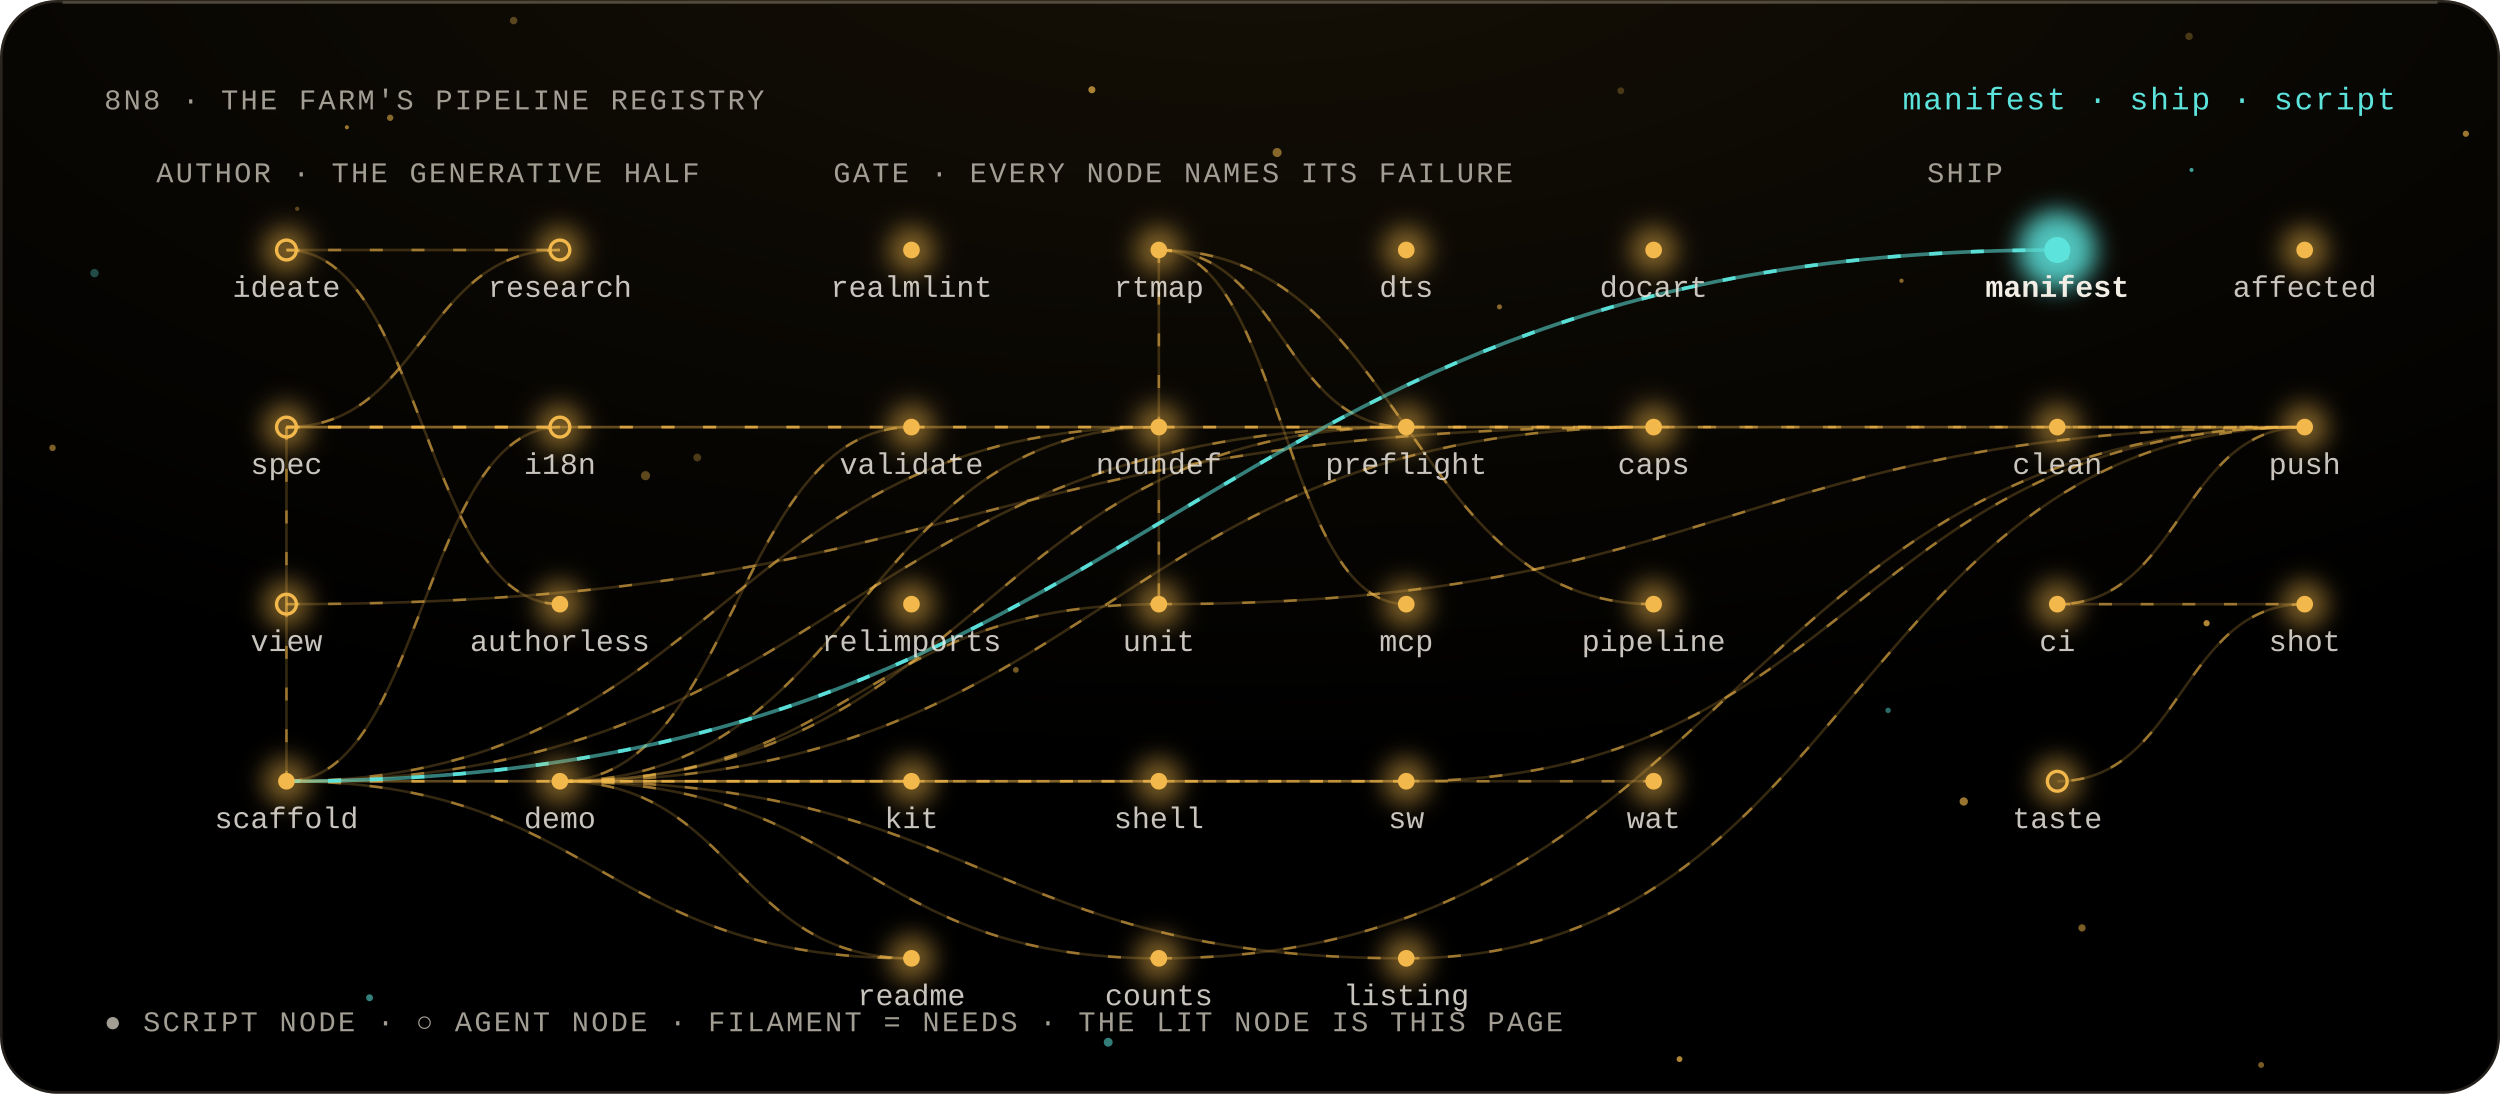
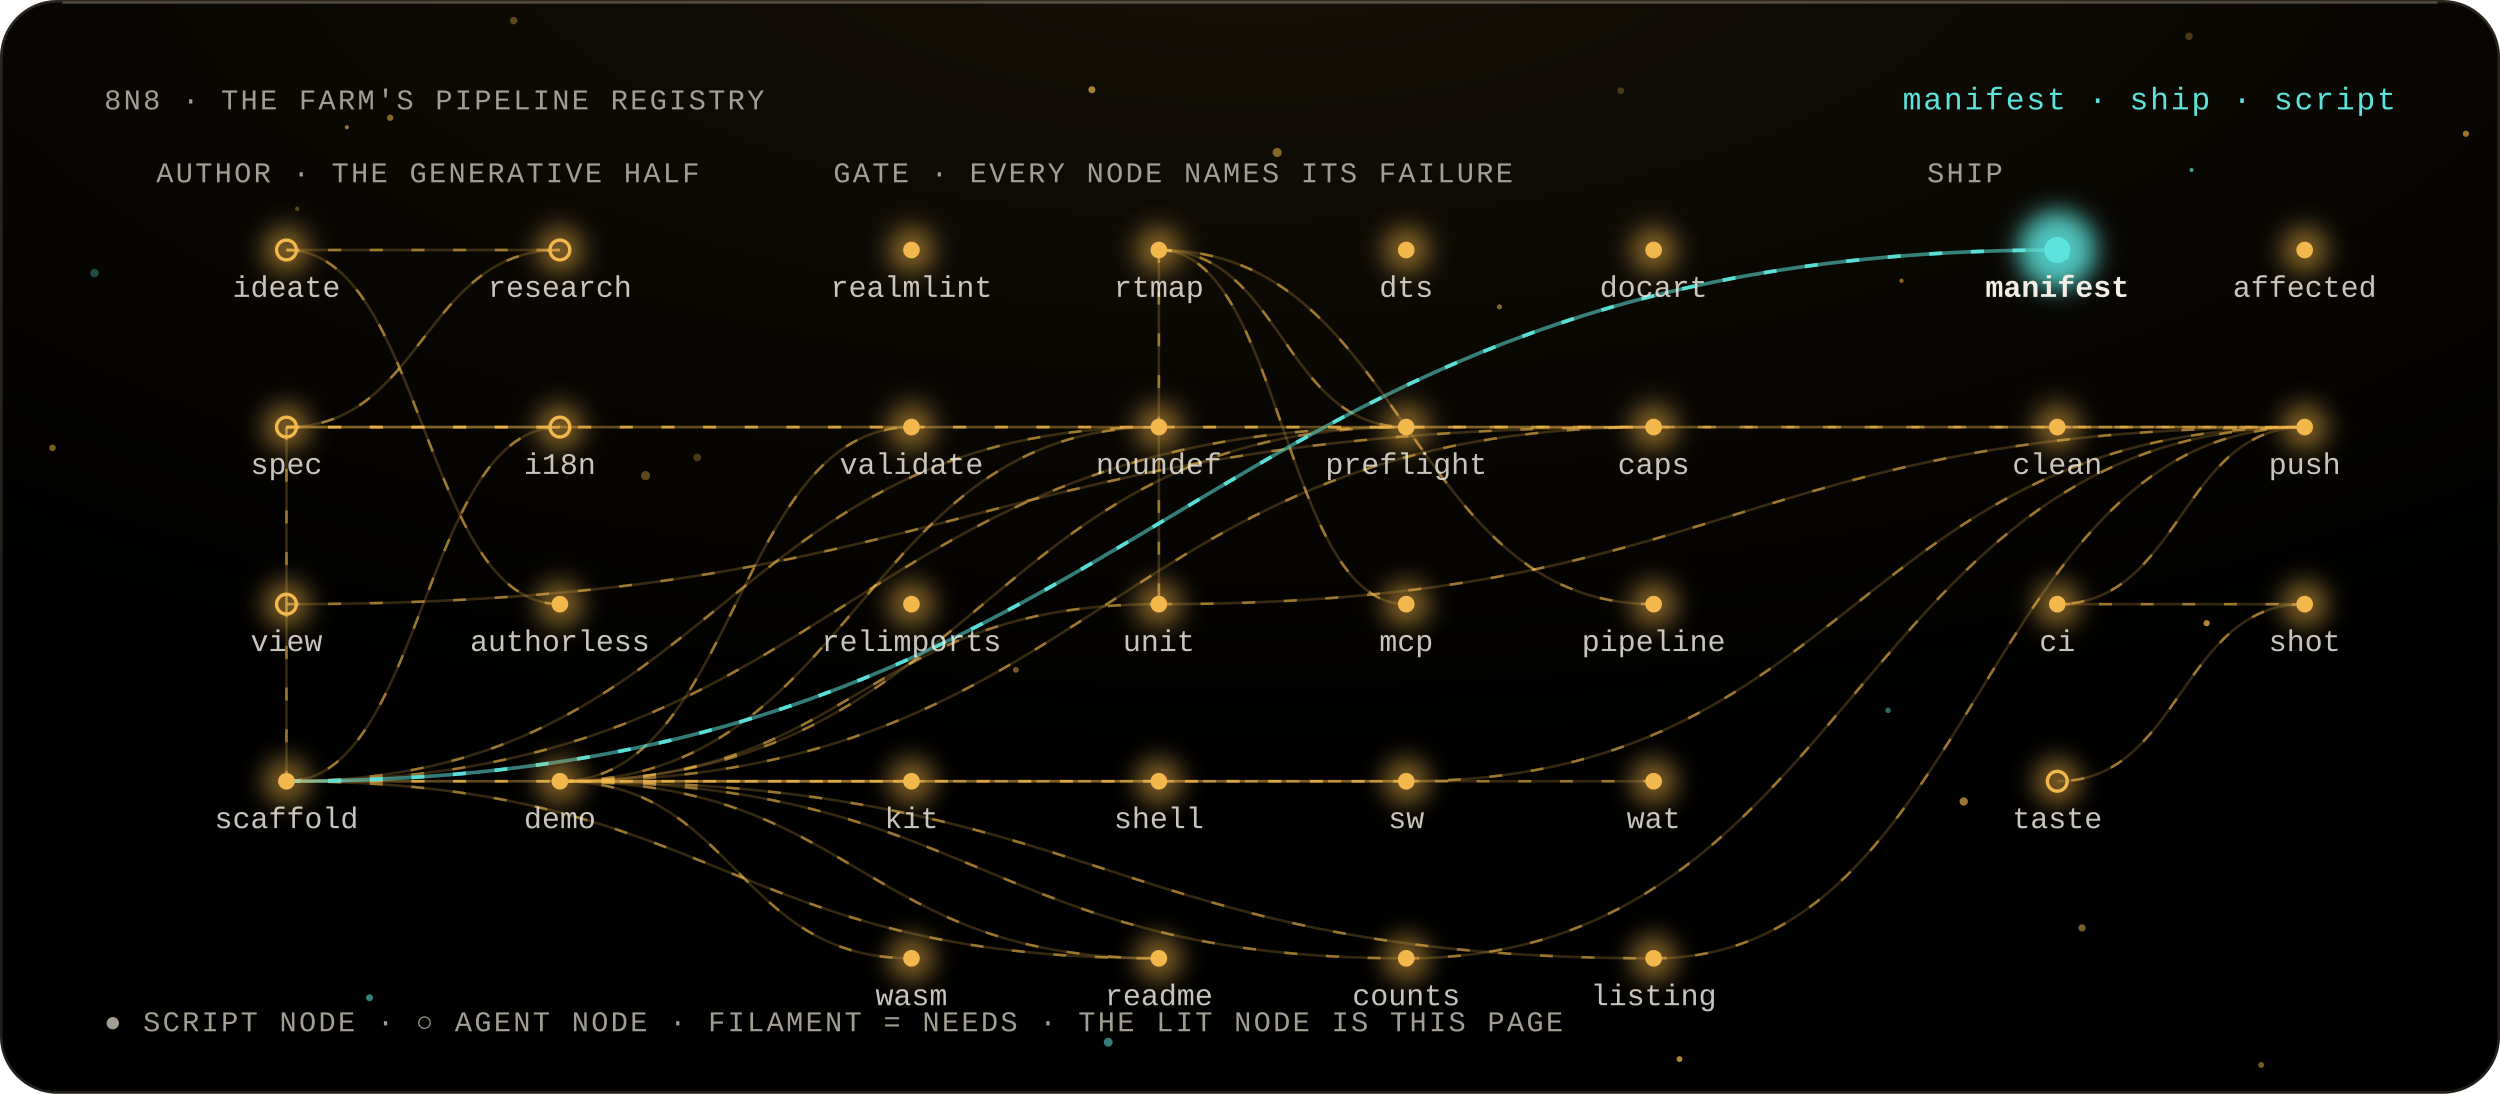
<svg xmlns="http://www.w3.org/2000/svg" viewBox="0 0 960 420" width="960" height="420" role="img" aria-labelledby="t">
  <style>
  text { font-family: 'Geist Mono', ui-monospace, 'Liberation Mono', Menlo, monospace; fill: #F2EEE6; }
  .m { fill: #A39E94; font-size: 11px; letter-spacing: .08em; }
  .l { font-size: 11.5px; }
  .h { font-size: 12px; fill: #5CE4DC; letter-spacing: .06em; }
  .flow { stroke-dasharray: 5 11; animation: flow 3s linear infinite; }
  @keyframes flow { to { stroke-dashoffset: -32; } }
  .breathe { animation: breathe 4.2s ease-in-out infinite; }
  @keyframes breathe { 50% { opacity: .38; } }
  .beat { animation: beat 2.6s ease-in-out infinite; transform-box: fill-box; transform-origin: center; }
  @keyframes beat { 50% { opacity: .55; transform: scale(1.35); } }
  .spin { transform-box: fill-box; transform-origin: center; animation: spin 48s linear infinite; }
  .spin-r { transform-box: fill-box; transform-origin: center; animation: spin 64s linear infinite reverse; }
  @keyframes spin { to { transform: rotate(360deg); } }
  @media (prefers-reduced-motion: reduce) { * { animation: none !important; } }
</style>
  <defs>
    <filter id="bloom" x="-80%" y="-80%" width="260%" height="260%">
      <feGaussianBlur stdDeviation="4.5" />
    </filter>
    <filter id="soft" x="-30%" y="-30%" width="160%" height="160%">
      <feGaussianBlur stdDeviation="1.4" />
    </filter>
    <radialGradient id="key" cx="50%" cy="-10%" r="80%">
      <stop offset="0" stop-color="#F2B84B" stop-opacity=".09" />
      <stop offset="1" stop-color="#F2B84B" stop-opacity="0" />
    </radialGradient>
    <linearGradient id="pair" x1="0" x2="1">
      <stop offset="0" stop-color="#F2B84B" />
      <stop offset="1" stop-color="#5CE4DC" />
    </linearGradient>
  </defs>
  <rect width="960" height="420" rx="22" fill="#000" />
  <rect width="960" height="420" rx="22" fill="url(#key)" />
  <rect x=".5" y=".5" width="959" height="419" rx="21.5" fill="none" stroke="rgba(255,232,196,.14)" />
  <path d="M 24 1 H 936" stroke="rgba(255,238,208,.22)" stroke-width="1" />
  <g>
    <circle cx="575.8" cy="117.84" r="0.98" fill="#F2B84B" opacity="0.54" class="breathe" style="animation-delay:-1.33s" />
    <circle cx="490.42" cy="58.57" r="1.74" fill="#F2B84B" opacity="0.53" class="breathe" style="animation-delay:-2.85s" />
    <circle cx="247.88" cy="182.65" r="1.76" fill="#F2B84B" opacity="0.37" class="breathe" style="animation-delay:-2.36s" />
    <circle cx="36.28" cy="104.87" r="1.61" fill="#5CE4DC" opacity="0.32" class="breathe" style="animation-delay:-0.33s" />
    <circle cx="390.09" cy="257.23" r="1.12" fill="#F2B84B" opacity="0.48" class="breathe" style="animation-delay:-4.05s" />
    <circle cx="754.08" cy="307.77" r="1.6" fill="#F2B84B" opacity="0.63" class="breathe" style="animation-delay:-2.86s" />
    <circle cx="267.74" cy="175.69" r="1.5" fill="#F2B84B" opacity="0.3" class="breathe" style="animation-delay:-3.57s" />
    <circle cx="730.17" cy="107.8" r="0.83" fill="#F2B84B" opacity="0.54" class="breathe" style="animation-delay:-2.26s" />
    <circle cx="141.91" cy="383.14" r="1.34" fill="#5CE4DC" opacity="0.56" class="breathe" style="animation-delay:-0.77s" />
    <circle cx="133.2" cy="48.87" r="0.79" fill="#F2B84B" opacity="0.62" class="breathe" style="animation-delay:-1.71s" />
    <circle cx="868.27" cy="408.95" r="1.14" fill="#F2B84B" opacity="0.49" class="breathe" style="animation-delay:-2.91s" />
    <circle cx="425.55" cy="400.22" r="1.71" fill="#5CE4DC" opacity="0.55" class="breathe" style="animation-delay:-3.91s" />
    <circle cx="20.17" cy="171.98" r="1.25" fill="#F2B84B" opacity="0.51" class="breathe" style="animation-delay:-1.65s" />
    <circle cx="644.93" cy="406.7" r="1.13" fill="#F2B84B" opacity="0.72" class="breathe" style="animation-delay:-2.06s" />
    <circle cx="793.51" cy="98.94" r="0.97" fill="#F2B84B" opacity="0.69" class="breathe" style="animation-delay:-3.9s" />
    <circle cx="946.9" cy="51.36" r="1.2" fill="#F2B84B" opacity="0.63" class="breathe" style="animation-delay:-0.74s" />
    <circle cx="149.82" cy="45.23" r="1.23" fill="#F2B84B" opacity="0.54" class="breathe" style="animation-delay:-0.33s" />
    <circle cx="847.34" cy="239.31" r="1.2" fill="#F2B84B" opacity="0.73" class="breathe" style="animation-delay:-0.16s" />
    <circle cx="622.39" cy="34.85" r="1.31" fill="#F2B84B" opacity="0.26" class="breathe" style="animation-delay:-0.04s" />
    <circle cx="840.59" cy="13.96" r="1.44" fill="#F2B84B" opacity="0.27" class="breathe" style="animation-delay:-0.74s" />
    <circle cx="197.23" cy="7.9" r="1.44" fill="#F2B84B" opacity="0.34" class="breathe" style="animation-delay:-0.87s" />
    <circle cx="799.49" cy="356.32" r="1.4" fill="#F2B84B" opacity="0.51" class="breathe" style="animation-delay:-2.04s" />
    <circle cx="725.03" cy="272.78" r="1.05" fill="#5CE4DC" opacity="0.47" class="breathe" style="animation-delay:-2.09s" />
    <circle cx="841.54" cy="65.26" r="0.78" fill="#5CE4DC" opacity="0.7" class="breathe" style="animation-delay:-1.39s" />
    <circle cx="114.12" cy="80.17" r="0.83" fill="#F2B84B" opacity="0.34" class="breathe" style="animation-delay:-2.28s" />
    <circle cx="419.28" cy="34.46" r="1.36" fill="#F2B84B" opacity="0.68" class="breathe" style="animation-delay:-1.49s" />
  </g>
  <text x="40" y="42" class="m" text-anchor="start">8N8 · THE FARM'S PIPELINE REGISTRY</text>
  <text x="920" y="42" class="h" text-anchor="end">manifest · ship · script</text>
  <text x="60" y="70" class="m" text-anchor="start">AUTHOR · THE GENERATIVE HALF</text>
  <text x="320" y="70" class="m" text-anchor="start">GATE · EVERY NODE NAMES ITS FAILURE</text>
  <text x="740" y="70" class="m" text-anchor="start">SHIP</text>
  <path d="M 110 96 C 162.5 96, 162.5 96, 215 96" fill="none" stroke="#F2B84B" stroke-opacity="0.22" stroke-width="1" />
  <path d="M 110 96 C 162.5 96, 162.5 96, 215 96" fill="none" stroke="#F2B84B" stroke-opacity="0.55" stroke-width="1" class="flow" />
  <path d="M 215 96 C 162.5 96, 162.5 164, 110 164" fill="none" stroke="#F2B84B" stroke-opacity="0.22" stroke-width="1" />
  <path d="M 215 96 C 162.5 96, 162.5 164, 110 164" fill="none" stroke="#F2B84B" stroke-opacity="0.55" stroke-width="1" class="flow" />
  <path d="M 110 164 C 162.5 164, 162.5 164, 215 164" fill="none" stroke="#F2B84B" stroke-opacity="0.22" stroke-width="1" />
  <path d="M 110 164 C 162.5 164, 162.5 164, 215 164" fill="none" stroke="#F2B84B" stroke-opacity="0.55" stroke-width="1" class="flow" />
  <path d="M 110 164 C 110 164, 110 232, 110 232" fill="none" stroke="#F2B84B" stroke-opacity="0.22" stroke-width="1" />
  <path d="M 110 164 C 110 164, 110 232, 110 232" fill="none" stroke="#F2B84B" stroke-opacity="0.55" stroke-width="1" class="flow" />
  <path d="M 110 96 C 162.5 96, 162.5 232, 215 232" fill="none" stroke="#F2B84B" stroke-opacity="0.22" stroke-width="1" />
  <path d="M 110 96 C 162.5 96, 162.5 232, 215 232" fill="none" stroke="#F2B84B" stroke-opacity="0.55" stroke-width="1" class="flow" />
  <path d="M 110 232 C 110 232, 110 300, 110 300" fill="none" stroke="#F2B84B" stroke-opacity="0.22" stroke-width="1" />
  <path d="M 110 232 C 110 232, 110 300, 110 300" fill="none" stroke="#F2B84B" stroke-opacity="0.55" stroke-width="1" class="flow" />
  <path d="M 215 164 C 162.5 164, 162.5 300, 110 300" fill="none" stroke="#F2B84B" stroke-opacity="0.22" stroke-width="1" />
  <path d="M 215 164 C 162.5 164, 162.5 300, 110 300" fill="none" stroke="#F2B84B" stroke-opacity="0.55" stroke-width="1" class="flow" />
  <path d="M 110 164 C 230 164, 230 164, 350 164" fill="none" stroke="#F2B84B" stroke-opacity="0.22" stroke-width="1" />
  <path d="M 110 164 C 230 164, 230 164, 350 164" fill="none" stroke="#F2B84B" stroke-opacity="0.55" stroke-width="1" class="flow" />
  <path d="M 215 300 C 282.5 300, 282.5 164, 350 164" fill="none" stroke="#F2B84B" stroke-opacity="0.22" stroke-width="1" />
  <path d="M 215 300 C 282.5 300, 282.5 164, 350 164" fill="none" stroke="#F2B84B" stroke-opacity="0.55" stroke-width="1" class="flow" />
  <path d="M 110 300 C 277.5 300, 277.5 164, 445 164" fill="none" stroke="#F2B84B" stroke-opacity="0.22" stroke-width="1" />
  <path d="M 110 300 C 277.5 300, 277.5 164, 445 164" fill="none" stroke="#F2B84B" stroke-opacity="0.55" stroke-width="1" class="flow" />
  <path d="M 215 300 C 330 300, 330 164, 445 164" fill="none" stroke="#F2B84B" stroke-opacity="0.22" stroke-width="1" />
  <path d="M 215 300 C 330 300, 330 164, 445 164" fill="none" stroke="#F2B84B" stroke-opacity="0.55" stroke-width="1" class="flow" />
  <path d="M 110 300 C 325 300, 325 164, 540 164" fill="none" stroke="#F2B84B" stroke-opacity="0.22" stroke-width="1" />
  <path d="M 110 300 C 325 300, 325 164, 540 164" fill="none" stroke="#F2B84B" stroke-opacity="0.55" stroke-width="1" class="flow" />
  <path d="M 215 300 C 377.5 300, 377.5 164, 540 164" fill="none" stroke="#F2B84B" stroke-opacity="0.22" stroke-width="1" />
  <path d="M 215 300 C 377.5 300, 377.5 164, 540 164" fill="none" stroke="#F2B84B" stroke-opacity="0.55" stroke-width="1" class="flow" />
  <path d="M 445 96 C 492.5 96, 492.5 164, 540 164" fill="none" stroke="#F2B84B" stroke-opacity="0.22" stroke-width="1" />
  <path d="M 445 96 C 492.5 96, 492.5 164, 540 164" fill="none" stroke="#F2B84B" stroke-opacity="0.55" stroke-width="1" class="flow" />
  <path d="M 110 164 C 372.5 164, 372.5 164, 635 164" fill="none" stroke="#F2B84B" stroke-opacity="0.22" stroke-width="1" />
  <path d="M 110 164 C 372.5 164, 372.5 164, 635 164" fill="none" stroke="#F2B84B" stroke-opacity="0.55" stroke-width="1" class="flow" />
  <path d="M 110 232 C 372.5 232, 372.5 164, 635 164" fill="none" stroke="#F2B84B" stroke-opacity="0.22" stroke-width="1" />
  <path d="M 110 232 C 372.5 232, 372.5 164, 635 164" fill="none" stroke="#F2B84B" stroke-opacity="0.55" stroke-width="1" class="flow" />
  <path d="M 215 300 C 425 300, 425 164, 635 164" fill="none" stroke="#F2B84B" stroke-opacity="0.22" stroke-width="1" />
  <path d="M 215 300 C 425 300, 425 164, 635 164" fill="none" stroke="#F2B84B" stroke-opacity="0.55" stroke-width="1" class="flow" />
  <path d="M 215 300 C 330 300, 330 232, 445 232" fill="none" stroke="#F2B84B" stroke-opacity="0.22" stroke-width="1" />
  <path d="M 215 300 C 330 300, 330 232, 445 232" fill="none" stroke="#F2B84B" stroke-opacity="0.55" stroke-width="1" class="flow" />
  <path d="M 445 96 C 445 96, 445 232, 445 232" fill="none" stroke="#F2B84B" stroke-opacity="0.22" stroke-width="1" />
  <path d="M 445 96 C 445 96, 445 232, 445 232" fill="none" stroke="#F2B84B" stroke-opacity="0.55" stroke-width="1" class="flow" />
  <path d="M 445 96 C 492.5 96, 492.5 232, 540 232" fill="none" stroke="#F2B84B" stroke-opacity="0.22" stroke-width="1" />
  <path d="M 445 96 C 492.5 96, 492.5 232, 540 232" fill="none" stroke="#F2B84B" stroke-opacity="0.55" stroke-width="1" class="flow" />
  <path d="M 445 96 C 540 96, 540 232, 635 232" fill="none" stroke="#F2B84B" stroke-opacity="0.22" stroke-width="1" />
  <path d="M 445 96 C 540 96, 540 232, 635 232" fill="none" stroke="#F2B84B" stroke-opacity="0.55" stroke-width="1" class="flow" />
  <path d="M 110 300 C 230 300, 230 300, 350 300" fill="none" stroke="#F2B84B" stroke-opacity="0.22" stroke-width="1" />
  <path d="M 110 300 C 230 300, 230 300, 350 300" fill="none" stroke="#F2B84B" stroke-opacity="0.55" stroke-width="1" class="flow" />
  <path d="M 110 300 C 325 300, 325 300, 540 300" fill="none" stroke="#F2B84B" stroke-opacity="0.22" stroke-width="1" />
  <path d="M 110 300 C 325 300, 325 300, 540 300" fill="none" stroke="#F2B84B" stroke-opacity="0.55" stroke-width="1" class="flow" />
  <path d="M 215 300 C 377.5 300, 377.5 300, 540 300" fill="none" stroke="#F2B84B" stroke-opacity="0.22" stroke-width="1" />
  <path d="M 215 300 C 377.5 300, 377.5 300, 540 300" fill="none" stroke="#F2B84B" stroke-opacity="0.55" stroke-width="1" class="flow" />
  <path d="M 215 300 C 425 300, 425 300, 635 300" fill="none" stroke="#F2B84B" stroke-opacity="0.22" stroke-width="1" />
  <path d="M 215 300 C 425 300, 425 300, 635 300" fill="none" stroke="#F2B84B" stroke-opacity="0.55" stroke-width="1" class="flow" />
-   <path d="M 110 300 C 230 300, 230 368, 350 368" fill="none" stroke="#F2B84B" stroke-opacity="0.22" stroke-width="1" />
-   <path d="M 110 300 C 230 300, 230 368, 350 368" fill="none" stroke="#F2B84B" stroke-opacity="0.55" stroke-width="1" class="flow" />
  <path d="M 215 300 C 282.5 300, 282.5 368, 350 368" fill="none" stroke="#F2B84B" stroke-opacity="0.22" stroke-width="1" />
  <path d="M 215 300 C 282.5 300, 282.5 368, 350 368" fill="none" stroke="#F2B84B" stroke-opacity="0.55" stroke-width="1" class="flow" />
+   <path d="M 110 300 C 277.5 300, 277.5 368, 445 368" fill="none" stroke="#F2B84B" stroke-opacity="0.22" stroke-width="1" />
+   <path d="M 110 300 C 277.5 300, 277.5 368, 445 368" fill="none" stroke="#F2B84B" stroke-opacity="0.55" stroke-width="1" class="flow" />
  <path d="M 215 300 C 330 300, 330 368, 445 368" fill="none" stroke="#F2B84B" stroke-opacity="0.22" stroke-width="1" />
  <path d="M 215 300 C 330 300, 330 368, 445 368" fill="none" stroke="#F2B84B" stroke-opacity="0.55" stroke-width="1" class="flow" />
  <path d="M 215 300 C 377.5 300, 377.5 368, 540 368" fill="none" stroke="#F2B84B" stroke-opacity="0.22" stroke-width="1" />
  <path d="M 215 300 C 377.5 300, 377.5 368, 540 368" fill="none" stroke="#F2B84B" stroke-opacity="0.55" stroke-width="1" class="flow" />
+   <path d="M 215 300 C 425 300, 425 368, 635 368" fill="none" stroke="#F2B84B" stroke-opacity="0.22" stroke-width="1" />
+   <path d="M 215 300 C 425 300, 425 368, 635 368" fill="none" stroke="#F2B84B" stroke-opacity="0.55" stroke-width="1" class="flow" />
  <path d="M 110 300 C 450 300, 450 96, 790 96" fill="none" stroke="#5CE4DC" stroke-opacity="0.55" stroke-width="1.4" />
  <path d="M 110 300 C 450 300, 450 96, 790 96" fill="none" stroke="#5CE4DC" stroke-opacity="0.95" stroke-width="1.4" class="flow" />
  <path d="M 350 164 C 617.5 164, 617.5 164, 885 164" fill="none" stroke="#F2B84B" stroke-opacity="0.22" stroke-width="1" />
  <path d="M 350 164 C 617.5 164, 617.5 164, 885 164" fill="none" stroke="#F2B84B" stroke-opacity="0.55" stroke-width="1" class="flow" />
  <path d="M 540 164 C 712.5 164, 712.5 164, 885 164" fill="none" stroke="#F2B84B" stroke-opacity="0.22" stroke-width="1" />
  <path d="M 540 164 C 712.5 164, 712.5 164, 885 164" fill="none" stroke="#F2B84B" stroke-opacity="0.55" stroke-width="1" class="flow" />
  <path d="M 445 232 C 665 232, 665 164, 885 164" fill="none" stroke="#F2B84B" stroke-opacity="0.22" stroke-width="1" />
  <path d="M 445 232 C 665 232, 665 164, 885 164" fill="none" stroke="#F2B84B" stroke-opacity="0.55" stroke-width="1" class="flow" />
  <path d="M 540 300 C 712.5 300, 712.5 164, 885 164" fill="none" stroke="#F2B84B" stroke-opacity="0.22" stroke-width="1" />
  <path d="M 540 300 C 712.5 300, 712.5 164, 885 164" fill="none" stroke="#F2B84B" stroke-opacity="0.55" stroke-width="1" class="flow" />
-   <path d="M 445 368 C 665 368, 665 164, 885 164" fill="none" stroke="#F2B84B" stroke-opacity="0.22" stroke-width="1" />
-   <path d="M 445 368 C 665 368, 665 164, 885 164" fill="none" stroke="#F2B84B" stroke-opacity="0.55" stroke-width="1" class="flow" />
  <path d="M 540 368 C 712.5 368, 712.5 164, 885 164" fill="none" stroke="#F2B84B" stroke-opacity="0.22" stroke-width="1" />
  <path d="M 540 368 C 712.5 368, 712.5 164, 885 164" fill="none" stroke="#F2B84B" stroke-opacity="0.55" stroke-width="1" class="flow" />
+   <path d="M 635 368 C 760 368, 760 164, 885 164" fill="none" stroke="#F2B84B" stroke-opacity="0.22" stroke-width="1" />
+   <path d="M 635 368 C 760 368, 760 164, 885 164" fill="none" stroke="#F2B84B" stroke-opacity="0.55" stroke-width="1" class="flow" />
  <path d="M 790 164 C 837.5 164, 837.5 164, 885 164" fill="none" stroke="#F2B84B" stroke-opacity="0.22" stroke-width="1" />
  <path d="M 790 164 C 837.5 164, 837.5 164, 885 164" fill="none" stroke="#F2B84B" stroke-opacity="0.55" stroke-width="1" class="flow" />
  <path d="M 885 164 C 837.5 164, 837.5 232, 790 232" fill="none" stroke="#F2B84B" stroke-opacity="0.22" stroke-width="1" />
  <path d="M 885 164 C 837.5 164, 837.5 232, 790 232" fill="none" stroke="#F2B84B" stroke-opacity="0.55" stroke-width="1" class="flow" />
  <path d="M 790 232 C 837.5 232, 837.5 232, 885 232" fill="none" stroke="#F2B84B" stroke-opacity="0.22" stroke-width="1" />
  <path d="M 790 232 C 837.5 232, 837.5 232, 885 232" fill="none" stroke="#F2B84B" stroke-opacity="0.55" stroke-width="1" class="flow" />
  <path d="M 885 232 C 837.5 232, 837.5 300, 790 300" fill="none" stroke="#F2B84B" stroke-opacity="0.22" stroke-width="1" />
  <path d="M 885 232 C 837.5 232, 837.5 300, 790 300" fill="none" stroke="#F2B84B" stroke-opacity="0.55" stroke-width="1" class="flow" />
  <g>
    <circle cx="110" cy="96" r="9" fill="#F2B84B" opacity="0.5" filter="url(#bloom)" class="breathe" style="animation-delay:-3.41s" />
    <circle cx="110" cy="96" r="3.8" fill="none" stroke="#F2B84B" stroke-width="1.3" />
  </g>
  <text x="110" y="114" class="l" text-anchor="middle" fill="#F2EEE6" fill-opacity=".82">ideate</text>
  <g>
    <circle cx="215" cy="96" r="9" fill="#F2B84B" opacity="0.5" filter="url(#bloom)" class="breathe" style="animation-delay:-1.03s" />
    <circle cx="215" cy="96" r="3.8" fill="none" stroke="#F2B84B" stroke-width="1.3" />
  </g>
  <text x="215" y="114" class="l" text-anchor="middle" fill="#F2EEE6" fill-opacity=".82">research</text>
  <g>
    <circle cx="110" cy="164" r="9" fill="#F2B84B" opacity="0.5" filter="url(#bloom)" class="breathe" style="animation-delay:-2.4s" />
    <circle cx="110" cy="164" r="3.8" fill="none" stroke="#F2B84B" stroke-width="1.3" />
  </g>
  <text x="110" y="182" class="l" text-anchor="middle" fill="#F2EEE6" fill-opacity=".82">spec</text>
  <g>
    <circle cx="215" cy="164" r="9" fill="#F2B84B" opacity="0.5" filter="url(#bloom)" class="breathe" style="animation-delay:-1.12s" />
    <circle cx="215" cy="164" r="3.8" fill="none" stroke="#F2B84B" stroke-width="1.3" />
  </g>
  <text x="215" y="182" class="l" text-anchor="middle" fill="#F2EEE6" fill-opacity=".82">i18n</text>
  <g>
    <circle cx="110" cy="232" r="9" fill="#F2B84B" opacity="0.5" filter="url(#bloom)" class="breathe" style="animation-delay:-2.29s" />
    <circle cx="110" cy="232" r="3.8" fill="none" stroke="#F2B84B" stroke-width="1.3" />
  </g>
  <text x="110" y="250" class="l" text-anchor="middle" fill="#F2EEE6" fill-opacity=".82">view</text>
  <g>
    <circle cx="215" cy="232" r="9" fill="#F2B84B" opacity="0.5" filter="url(#bloom)" class="breathe" style="animation-delay:-1.26s" />
    <circle cx="215" cy="232" r="3.2" fill="#F2B84B" />
  </g>
  <text x="215" y="250" class="l" text-anchor="middle" fill="#F2EEE6" fill-opacity=".82">authorless</text>
  <g>
    <circle cx="110" cy="300" r="9" fill="#F2B84B" opacity="0.5" filter="url(#bloom)" class="breathe" style="animation-delay:-3.58s" />
    <circle cx="110" cy="300" r="3.2" fill="#F2B84B" />
  </g>
  <text x="110" y="318" class="l" text-anchor="middle" fill="#F2EEE6" fill-opacity=".82">scaffold</text>
  <g>
    <circle cx="215" cy="300" r="9" fill="#F2B84B" opacity="0.5" filter="url(#bloom)" class="breathe" style="animation-delay:-3.79s" />
    <circle cx="215" cy="300" r="3.2" fill="#F2B84B" />
  </g>
  <text x="215" y="318" class="l" text-anchor="middle" fill="#F2EEE6" fill-opacity=".82">demo</text>
  <g>
    <circle cx="350" cy="96" r="9" fill="#F2B84B" opacity="0.5" filter="url(#bloom)" class="breathe" style="animation-delay:-2.04s" />
    <circle cx="350" cy="96" r="3.2" fill="#F2B84B" />
  </g>
  <text x="350" y="114" class="l" text-anchor="middle" fill="#F2EEE6" fill-opacity=".82">realmlint</text>
  <g>
    <circle cx="445" cy="96" r="9" fill="#F2B84B" opacity="0.5" filter="url(#bloom)" class="breathe" style="animation-delay:-0.56s" />
    <circle cx="445" cy="96" r="3.2" fill="#F2B84B" />
  </g>
  <text x="445" y="114" class="l" text-anchor="middle" fill="#F2EEE6" fill-opacity=".82">rtmap</text>
  <g>
    <circle cx="540" cy="96" r="9" fill="#F2B84B" opacity="0.5" filter="url(#bloom)" class="breathe" style="animation-delay:-2.27s" />
    <circle cx="540" cy="96" r="3.2" fill="#F2B84B" />
  </g>
  <text x="540" y="114" class="l" text-anchor="middle" fill="#F2EEE6" fill-opacity=".82">dts</text>
  <g>
    <circle cx="635" cy="96" r="9" fill="#F2B84B" opacity="0.5" filter="url(#bloom)" class="breathe" style="animation-delay:-2.71s" />
    <circle cx="635" cy="96" r="3.2" fill="#F2B84B" />
  </g>
  <text x="635" y="114" class="l" text-anchor="middle" fill="#F2EEE6" fill-opacity=".82">docart</text>
  <g>
    <circle cx="350" cy="164" r="9" fill="#F2B84B" opacity="0.5" filter="url(#bloom)" class="breathe" style="animation-delay:-3.87s" />
    <circle cx="350" cy="164" r="3.2" fill="#F2B84B" />
  </g>
  <text x="350" y="182" class="l" text-anchor="middle" fill="#F2EEE6" fill-opacity=".82">validate</text>
  <g>
    <circle cx="445" cy="164" r="9" fill="#F2B84B" opacity="0.5" filter="url(#bloom)" class="breathe" style="animation-delay:-3.87s" />
    <circle cx="445" cy="164" r="3.2" fill="#F2B84B" />
  </g>
  <text x="445" y="182" class="l" text-anchor="middle" fill="#F2EEE6" fill-opacity=".82">noundef</text>
  <g>
    <circle cx="540" cy="164" r="9" fill="#F2B84B" opacity="0.5" filter="url(#bloom)" class="breathe" style="animation-delay:-1.03s" />
    <circle cx="540" cy="164" r="3.2" fill="#F2B84B" />
  </g>
  <text x="540" y="182" class="l" text-anchor="middle" fill="#F2EEE6" fill-opacity=".82">preflight</text>
  <g>
    <circle cx="635" cy="164" r="9" fill="#F2B84B" opacity="0.5" filter="url(#bloom)" class="breathe" style="animation-delay:-1.74s" />
    <circle cx="635" cy="164" r="3.2" fill="#F2B84B" />
  </g>
  <text x="635" y="182" class="l" text-anchor="middle" fill="#F2EEE6" fill-opacity=".82">caps</text>
  <g>
    <circle cx="350" cy="232" r="9" fill="#F2B84B" opacity="0.5" filter="url(#bloom)" class="breathe" style="animation-delay:-0.93s" />
    <circle cx="350" cy="232" r="3.2" fill="#F2B84B" />
  </g>
  <text x="350" y="250" class="l" text-anchor="middle" fill="#F2EEE6" fill-opacity=".82">relimports</text>
  <g>
    <circle cx="445" cy="232" r="9" fill="#F2B84B" opacity="0.5" filter="url(#bloom)" class="breathe" style="animation-delay:-2.25s" />
    <circle cx="445" cy="232" r="3.2" fill="#F2B84B" />
  </g>
  <text x="445" y="250" class="l" text-anchor="middle" fill="#F2EEE6" fill-opacity=".82">unit</text>
  <g>
    <circle cx="540" cy="232" r="9" fill="#F2B84B" opacity="0.5" filter="url(#bloom)" class="breathe" style="animation-delay:-0.02s" />
    <circle cx="540" cy="232" r="3.2" fill="#F2B84B" />
  </g>
  <text x="540" y="250" class="l" text-anchor="middle" fill="#F2EEE6" fill-opacity=".82">mcp</text>
  <g>
    <circle cx="635" cy="232" r="9" fill="#F2B84B" opacity="0.5" filter="url(#bloom)" class="breathe" style="animation-delay:-3.31s" />
    <circle cx="635" cy="232" r="3.2" fill="#F2B84B" />
  </g>
  <text x="635" y="250" class="l" text-anchor="middle" fill="#F2EEE6" fill-opacity=".82">pipeline</text>
  <g>
    <circle cx="350" cy="300" r="9" fill="#F2B84B" opacity="0.5" filter="url(#bloom)" class="breathe" style="animation-delay:-0.15s" />
    <circle cx="350" cy="300" r="3.2" fill="#F2B84B" />
  </g>
  <text x="350" y="318" class="l" text-anchor="middle" fill="#F2EEE6" fill-opacity=".82">kit</text>
  <g>
    <circle cx="445" cy="300" r="9" fill="#F2B84B" opacity="0.5" filter="url(#bloom)" class="breathe" style="animation-delay:-1s" />
    <circle cx="445" cy="300" r="3.2" fill="#F2B84B" />
  </g>
  <text x="445" y="318" class="l" text-anchor="middle" fill="#F2EEE6" fill-opacity=".82">shell</text>
  <g>
    <circle cx="540" cy="300" r="9" fill="#F2B84B" opacity="0.5" filter="url(#bloom)" class="breathe" style="animation-delay:-0.56s" />
    <circle cx="540" cy="300" r="3.2" fill="#F2B84B" />
  </g>
  <text x="540" y="318" class="l" text-anchor="middle" fill="#F2EEE6" fill-opacity=".82">sw</text>
  <g>
    <circle cx="635" cy="300" r="9" fill="#F2B84B" opacity="0.5" filter="url(#bloom)" class="breathe" style="animation-delay:-0.31s" />
    <circle cx="635" cy="300" r="3.2" fill="#F2B84B" />
  </g>
  <text x="635" y="318" class="l" text-anchor="middle" fill="#F2EEE6" fill-opacity=".82">wat</text>
  <g>
    <circle cx="350" cy="368" r="9" fill="#F2B84B" opacity="0.5" filter="url(#bloom)" class="breathe" style="animation-delay:-1.11s" />
    <circle cx="350" cy="368" r="3.2" fill="#F2B84B" />
  </g>
-   <text x="350" y="386" class="l" text-anchor="middle" fill="#F2EEE6" fill-opacity=".82">readme</text>
+   <text x="350" y="386" class="l" text-anchor="middle" fill="#F2EEE6" fill-opacity=".82">wasm</text>
  <g>
    <circle cx="445" cy="368" r="9" fill="#F2B84B" opacity="0.5" filter="url(#bloom)" class="breathe" style="animation-delay:-1.52s" />
    <circle cx="445" cy="368" r="3.2" fill="#F2B84B" />
  </g>
-   <text x="445" y="386" class="l" text-anchor="middle" fill="#F2EEE6" fill-opacity=".82">counts</text>
+   <text x="445" y="386" class="l" text-anchor="middle" fill="#F2EEE6" fill-opacity=".82">readme</text>
  <g>
    <circle cx="540" cy="368" r="9" fill="#F2B84B" opacity="0.5" filter="url(#bloom)" class="breathe" style="animation-delay:-1.63s" />
    <circle cx="540" cy="368" r="3.2" fill="#F2B84B" />
  </g>
-   <text x="540" y="386" class="l" text-anchor="middle" fill="#F2EEE6" fill-opacity=".82">listing</text>
-   <g>
-     <circle cx="790" cy="96" r="15" fill="#5CE4DC" opacity="0.85" filter="url(#bloom)" class="beat" style="animation-delay:-2.45s" />
+   <text x="540" y="386" class="l" text-anchor="middle" fill="#F2EEE6" fill-opacity=".82">counts</text>
+   <g>
+     <circle cx="635" cy="368" r="9" fill="#F2B84B" opacity="0.5" filter="url(#bloom)" class="breathe" style="animation-delay:-2.45s" />
+     <circle cx="635" cy="368" r="3.2" fill="#F2B84B" />
+   </g>
+   <text x="635" y="386" class="l" text-anchor="middle" fill="#F2EEE6" fill-opacity=".82">listing</text>
+   <g>
+     <circle cx="790" cy="96" r="15" fill="#5CE4DC" opacity="0.85" filter="url(#bloom)" class="beat" style="animation-delay:-1.83s" />
    <circle cx="790" cy="96" r="5" fill="#5CE4DC" />
  </g>
  <text x="790" y="114" class="l" text-anchor="middle" fill="#5CE4DC" font-weight="700">manifest</text>
  <g>
-     <circle cx="885" cy="96" r="9" fill="#F2B84B" opacity="0.5" filter="url(#bloom)" class="breathe" style="animation-delay:-1.83s" />
+     <circle cx="885" cy="96" r="9" fill="#F2B84B" opacity="0.5" filter="url(#bloom)" class="breathe" style="animation-delay:-3.86s" />
    <circle cx="885" cy="96" r="3.2" fill="#F2B84B" />
  </g>
  <text x="885" y="114" class="l" text-anchor="middle" fill="#F2EEE6" fill-opacity=".82">affected</text>
  <g>
-     <circle cx="790" cy="164" r="9" fill="#F2B84B" opacity="0.5" filter="url(#bloom)" class="breathe" style="animation-delay:-3.86s" />
+     <circle cx="790" cy="164" r="9" fill="#F2B84B" opacity="0.5" filter="url(#bloom)" class="breathe" style="animation-delay:-2.41s" />
    <circle cx="790" cy="164" r="3.2" fill="#F2B84B" />
  </g>
  <text x="790" y="182" class="l" text-anchor="middle" fill="#F2EEE6" fill-opacity=".82">clean</text>
  <g>
-     <circle cx="885" cy="164" r="9" fill="#F2B84B" opacity="0.5" filter="url(#bloom)" class="breathe" style="animation-delay:-2.41s" />
+     <circle cx="885" cy="164" r="9" fill="#F2B84B" opacity="0.5" filter="url(#bloom)" class="breathe" style="animation-delay:-3.28s" />
    <circle cx="885" cy="164" r="3.2" fill="#F2B84B" />
  </g>
  <text x="885" y="182" class="l" text-anchor="middle" fill="#F2EEE6" fill-opacity=".82">push</text>
  <g>
-     <circle cx="790" cy="232" r="9" fill="#F2B84B" opacity="0.5" filter="url(#bloom)" class="breathe" style="animation-delay:-3.28s" />
+     <circle cx="790" cy="232" r="9" fill="#F2B84B" opacity="0.5" filter="url(#bloom)" class="breathe" style="animation-delay:-3.14s" />
    <circle cx="790" cy="232" r="3.2" fill="#F2B84B" />
  </g>
  <text x="790" y="250" class="l" text-anchor="middle" fill="#F2EEE6" fill-opacity=".82">ci</text>
  <g>
-     <circle cx="885" cy="232" r="9" fill="#F2B84B" opacity="0.5" filter="url(#bloom)" class="breathe" style="animation-delay:-3.14s" />
+     <circle cx="885" cy="232" r="9" fill="#F2B84B" opacity="0.5" filter="url(#bloom)" class="breathe" style="animation-delay:-2.93s" />
    <circle cx="885" cy="232" r="3.2" fill="#F2B84B" />
  </g>
  <text x="885" y="250" class="l" text-anchor="middle" fill="#F2EEE6" fill-opacity=".82">shot</text>
  <g>
-     <circle cx="790" cy="300" r="9" fill="#F2B84B" opacity="0.5" filter="url(#bloom)" class="breathe" style="animation-delay:-2.93s" />
+     <circle cx="790" cy="300" r="9" fill="#F2B84B" opacity="0.5" filter="url(#bloom)" class="breathe" style="animation-delay:-3.05s" />
    <circle cx="790" cy="300" r="3.8" fill="none" stroke="#F2B84B" stroke-width="1.3" />
  </g>
  <text x="790" y="318" class="l" text-anchor="middle" fill="#F2EEE6" fill-opacity=".82">taste</text>
  <text x="40" y="396" class="m" text-anchor="start">● SCRIPT NODE  ·  ○ AGENT NODE  ·  FILAMENT = NEEDS  ·  THE LIT NODE IS THIS PAGE</text>
</svg>
